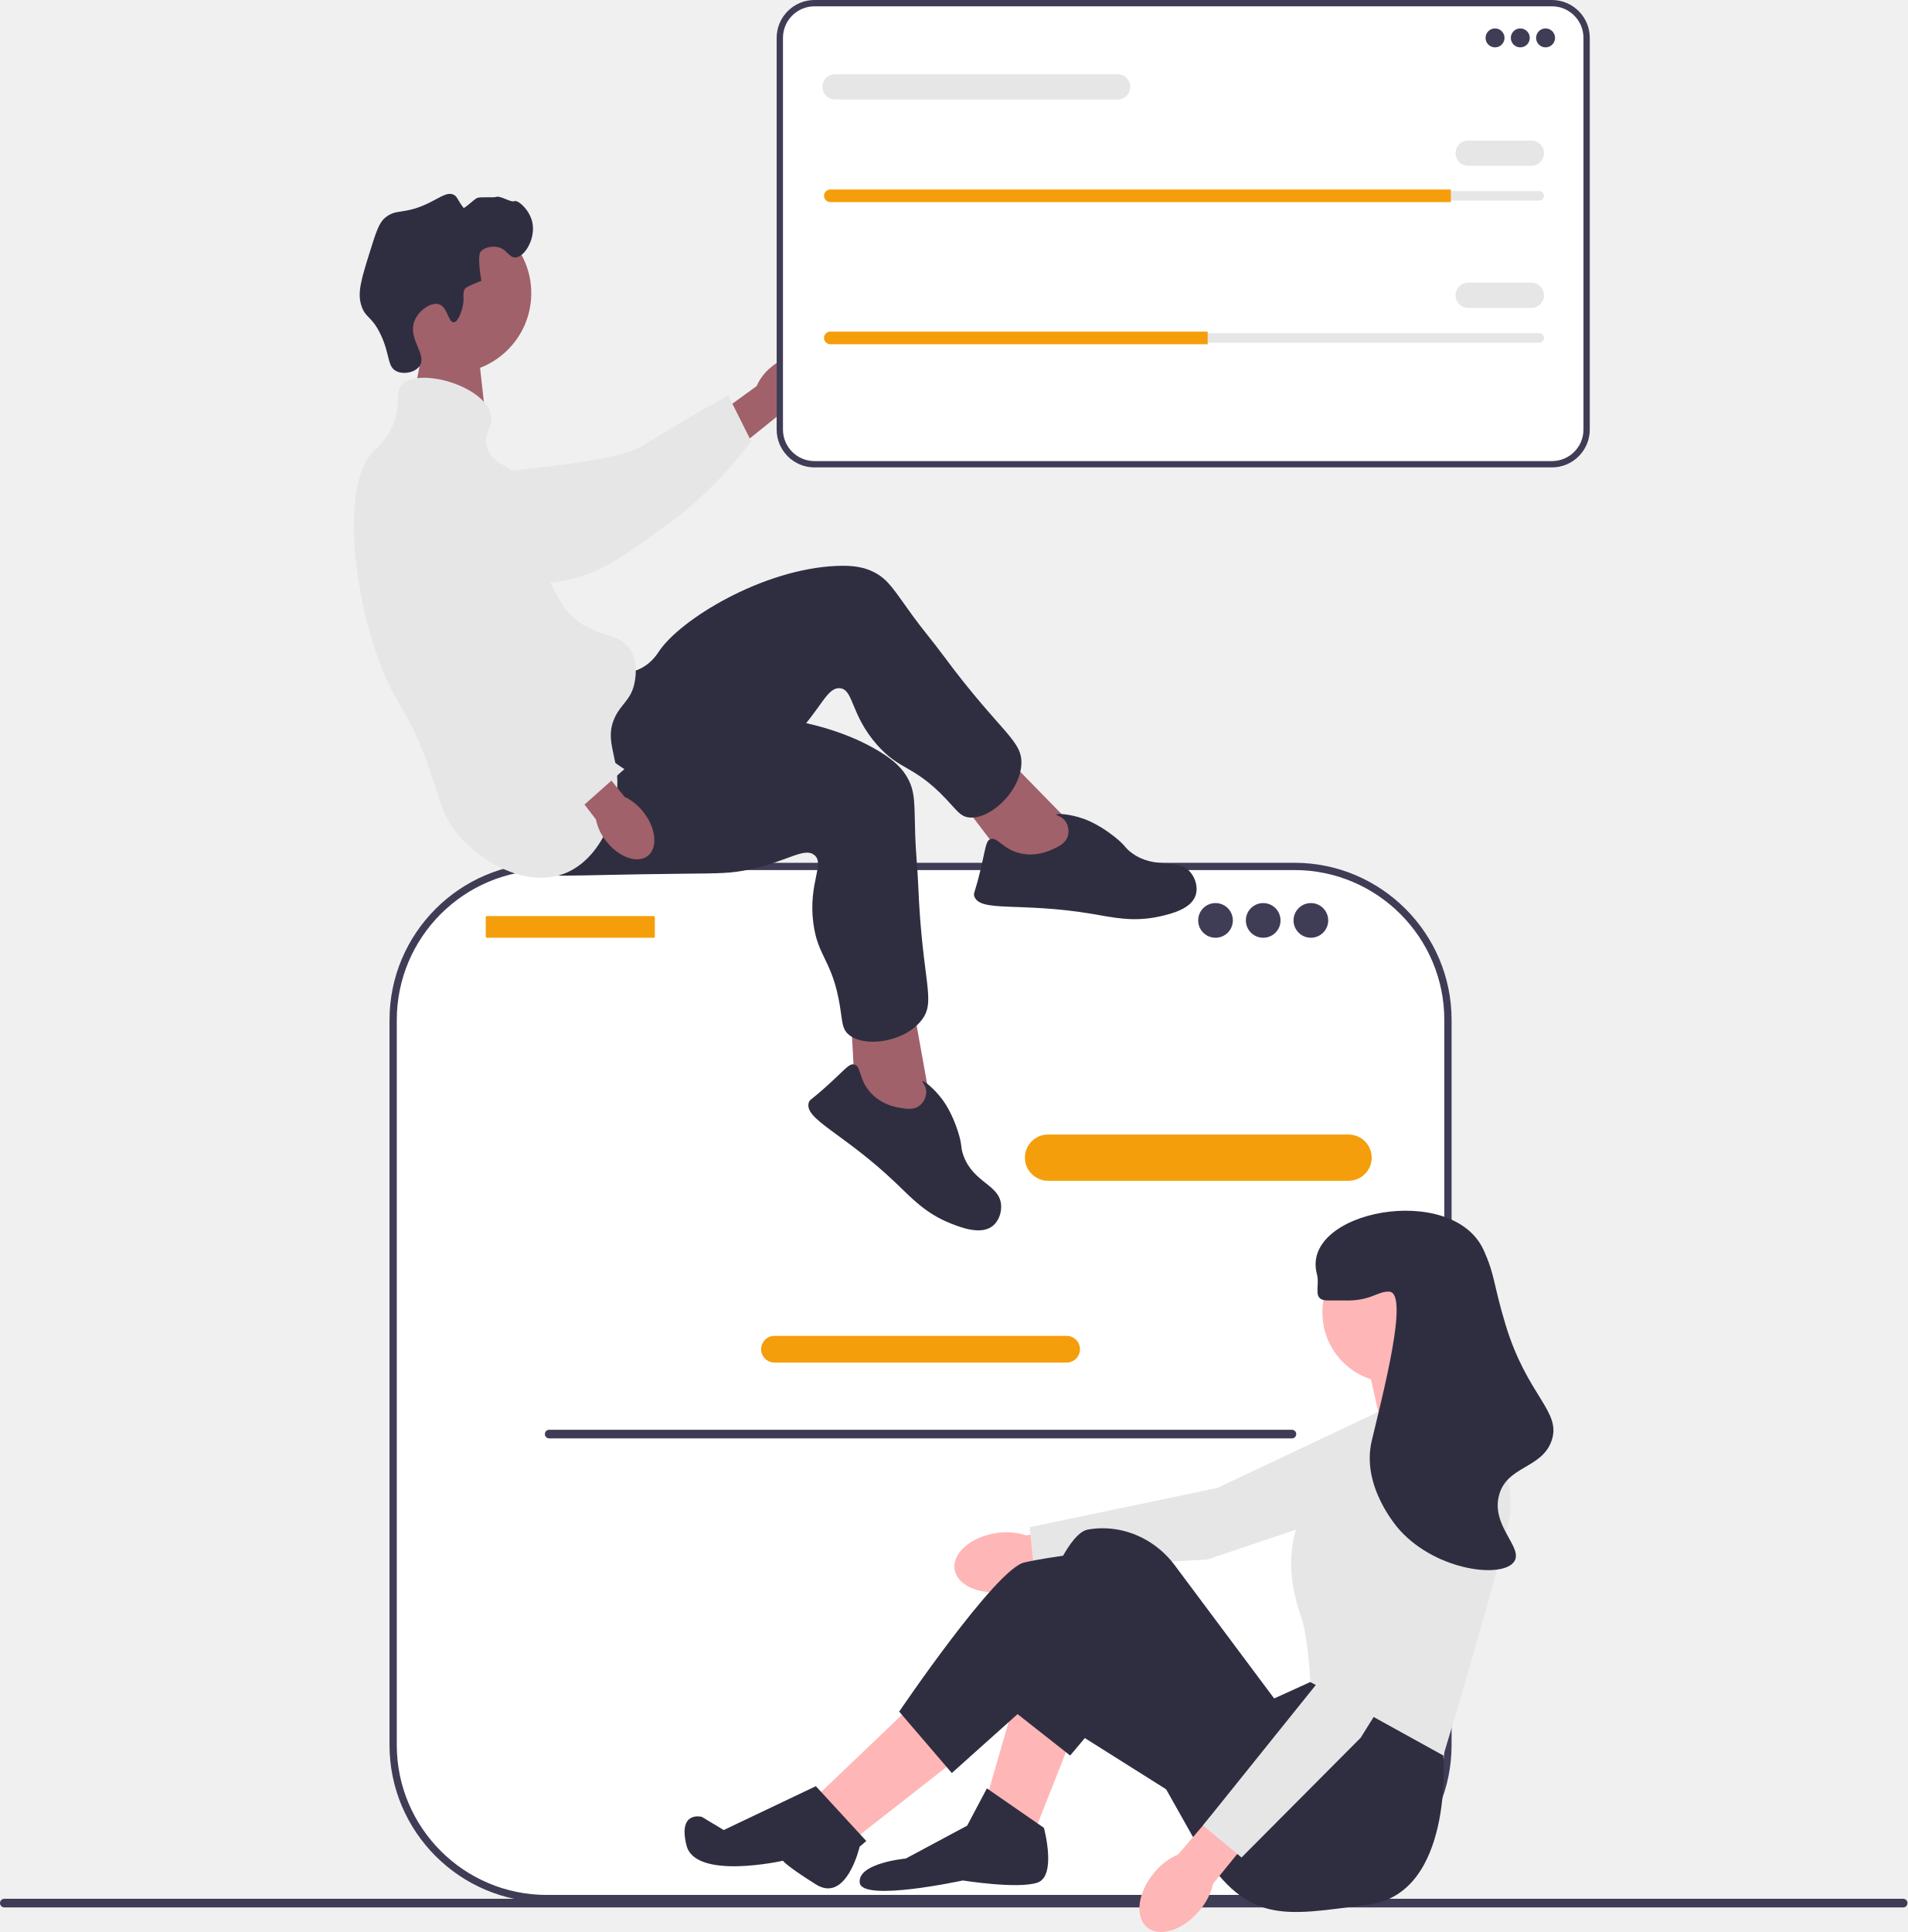
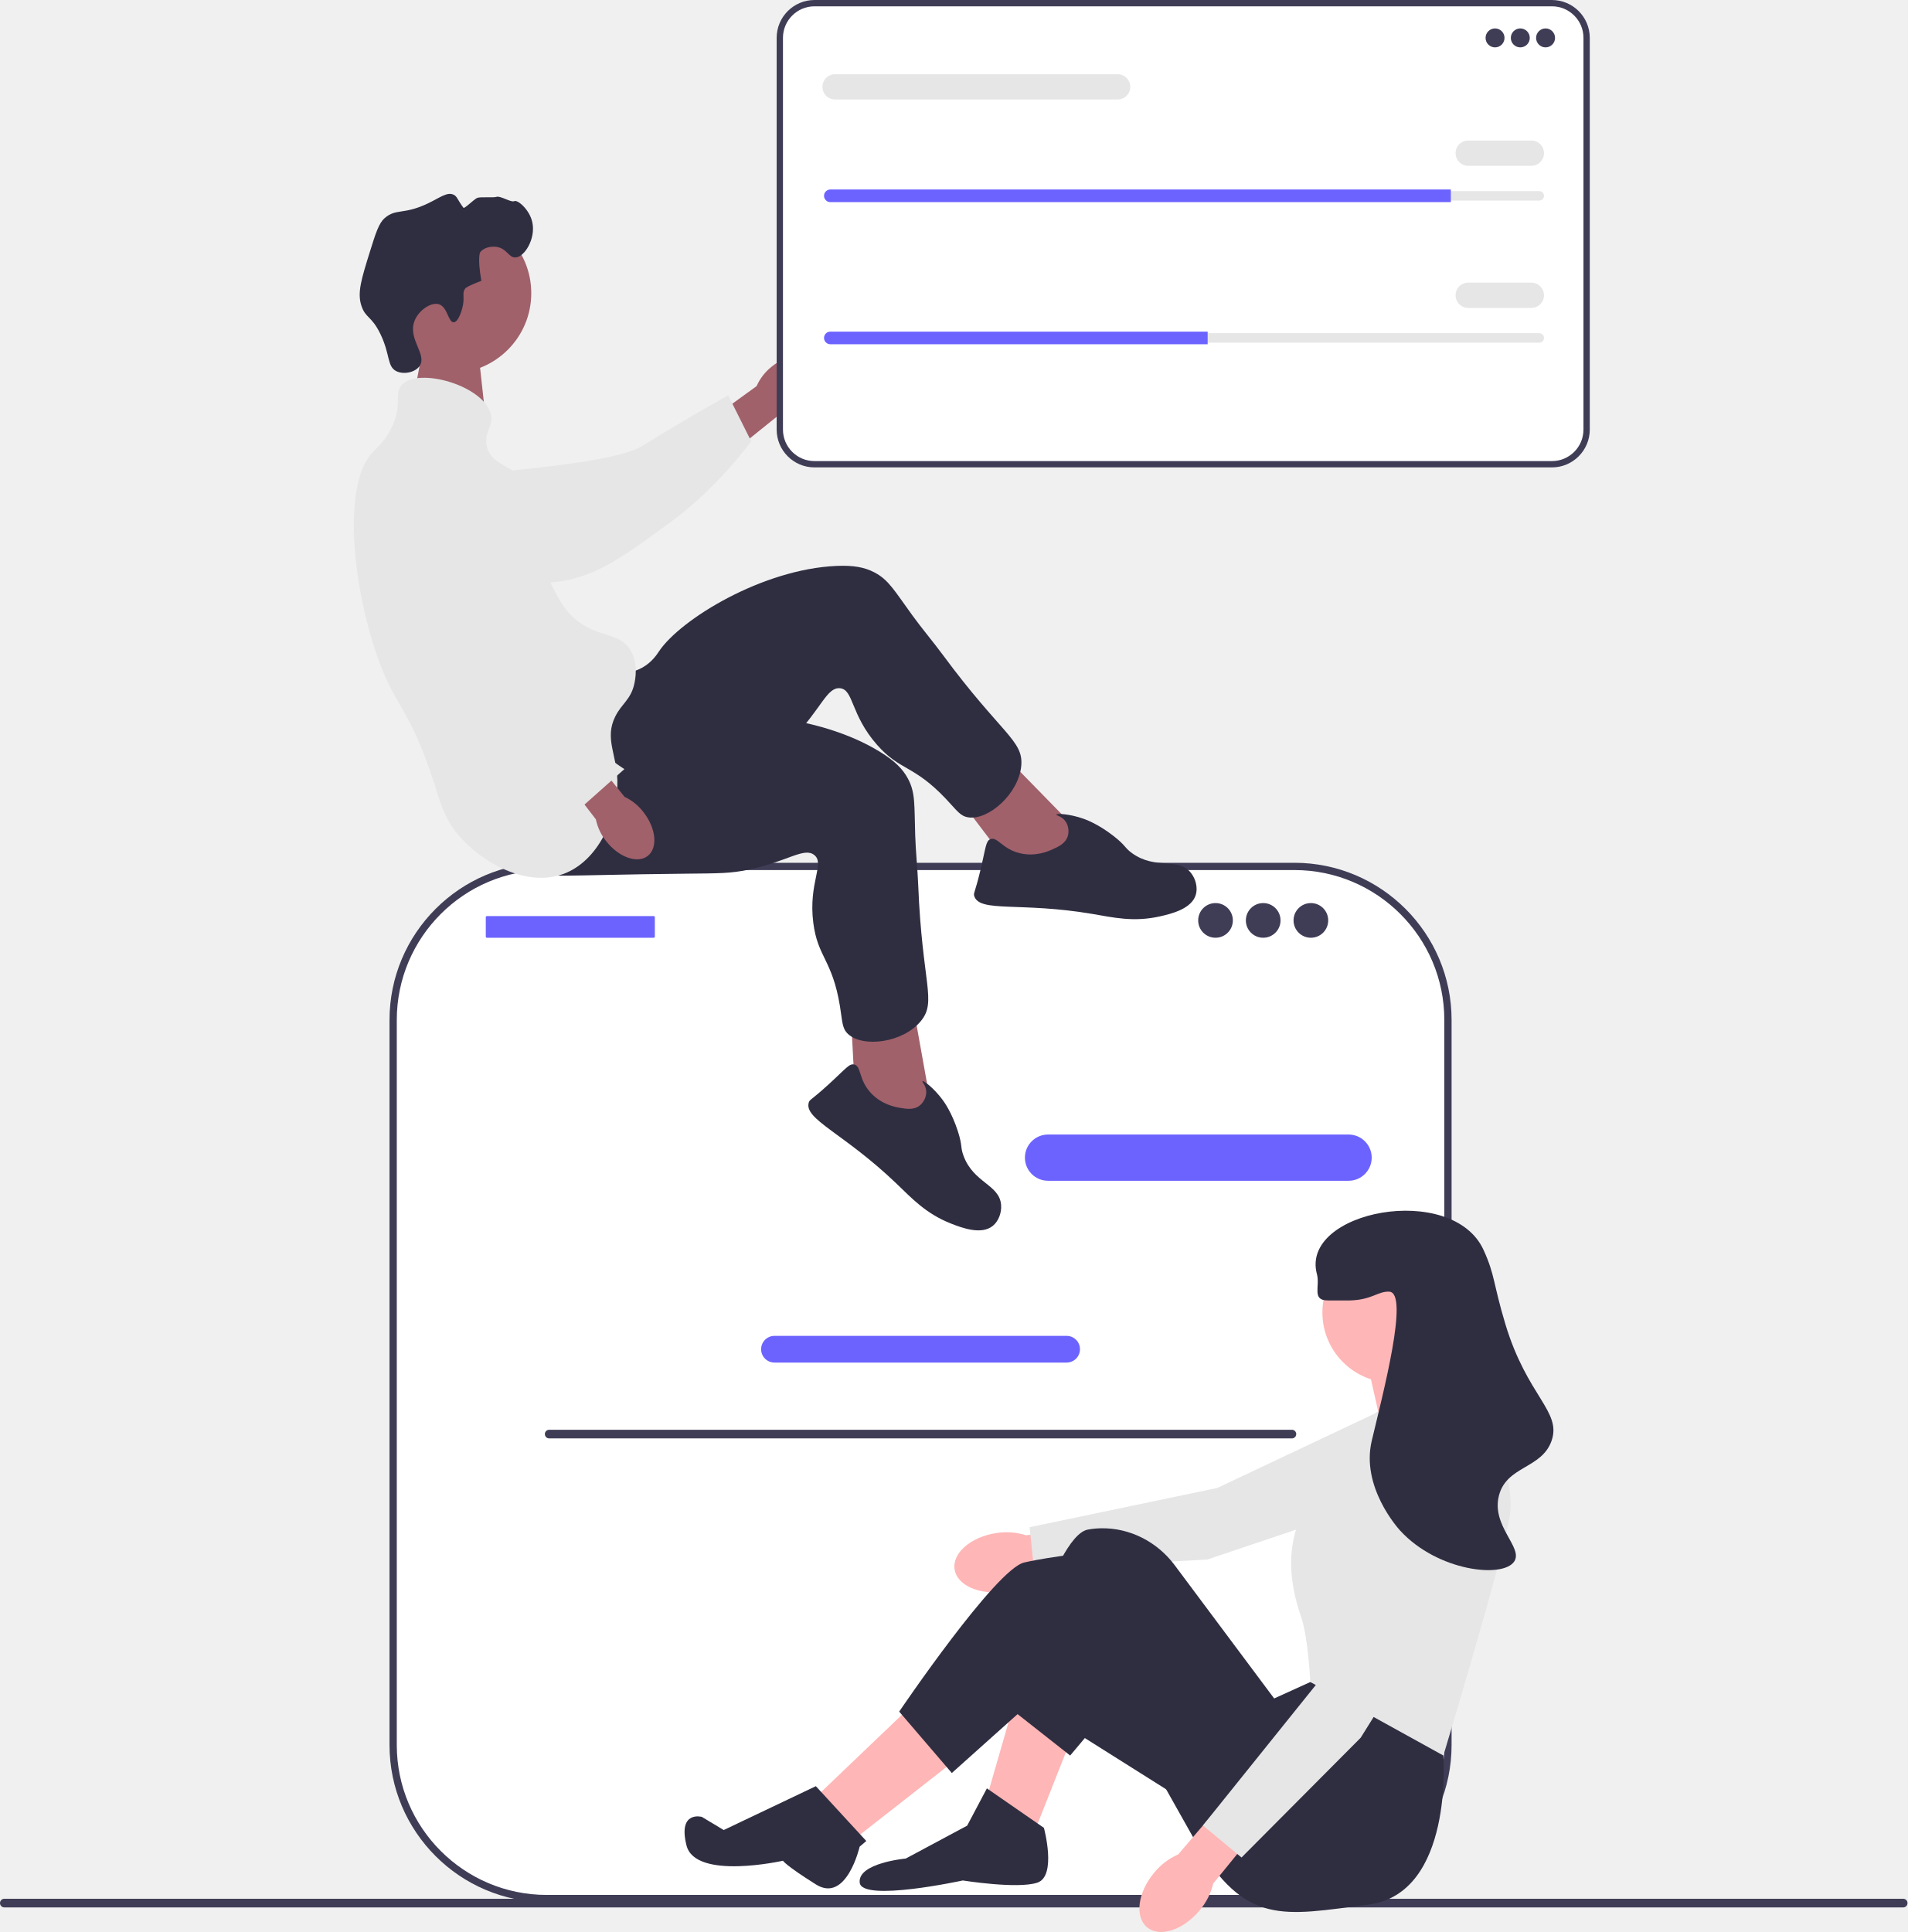
<svg xmlns="http://www.w3.org/2000/svg" width="524.67" height="531.397" viewBox="0 0 524.67 531.397" role="img" artist="Katerina Limpitsouni" source="https://undraw.co/">
  <polygon points="117.675 88.744 113.675 109.744 133.618 115.366 131.14 92.946 117.675 88.744" fill="#a0616a" />
  <path d="M0,523.445c0,.66,.53,1.19,1.19,1.19H523.48c.66,0,1.19-.53,1.19-1.19,0-.66-.53-1.19-1.19-1.19H1.19c-.66,0-1.19,.53-1.19,1.19Z" fill="#3f3d56" />
  <g>
    <path d="M356.038,238.309H150.369c-23.323,0-42.23,18.907-42.23,42.23v199.433c0,23.323,18.907,42.23,42.23,42.23h205.669c23.323,0,42.23-18.907,42.23-42.23v-199.433c0-23.323-18.907-42.23-42.23-42.23v0Z" fill="#fff" />
    <path d="M356.038,523.201H150.369c-23.837,0-43.23-19.393-43.23-43.229v-199.433c0-23.837,19.393-43.23,43.23-43.23h205.669c23.837,0,43.23,19.393,43.23,43.23v199.433c0,23.837-19.393,43.229-43.23,43.229h-0ZM150.369,239.309c-22.734,0-41.23,18.496-41.23,41.23v199.433c0,22.734,18.496,41.229,41.23,41.229h205.669c22.734,0,41.23-18.495,41.23-41.229v-199.433c0-22.734-18.496-41.23-41.23-41.23H150.369v-0Z" fill="#3f3d56" />
-     <path d="M370.936,324.77h-82.668c-3.506,0-6.359-2.853-6.359-6.359s2.853-6.359,6.359-6.359h82.668c3.506,0,6.359,2.853,6.359,6.359s-2.853,6.359-6.359,6.359h0Z" fill="#f59e0b" />
-     <path d="M293.382,374.777h-80.357c-2.026,0-3.674-1.648-3.674-3.674s1.648-3.674,3.674-3.674h80.357c2.026,0,3.674,1.648,3.674,3.674s-1.648,3.674-3.674,3.674v0Z" fill="#f59e0b" />
-     <rect x="133.618" y="251.967" width="46.498" height="5.961" rx=".31" ry=".31" fill="#f59e0b" />
+     <path d="M370.936,324.77h-82.668c-3.506,0-6.359-2.853-6.359-6.359s2.853-6.359,6.359-6.359h82.668c3.506,0,6.359,2.853,6.359,6.359s-2.853,6.359-6.359,6.359h0Z" fill="#6c63ff" />
+     <path d="M293.382,374.777h-80.357c-2.026,0-3.674-1.648-3.674-3.674s1.648-3.674,3.674-3.674h80.357c2.026,0,3.674,1.648,3.674,3.674s-1.648,3.674-3.674,3.674v0Z" fill="#6c63ff" />
+     <rect x="133.618" y="251.967" width="46.498" height="5.961" rx=".31" ry=".31" fill="#6c63ff" />
    <circle cx="334.336" cy="253.159" r="4.769" fill="#3f3d56" />
    <circle cx="347.451" cy="253.159" r="4.769" fill="#3f3d56" />
    <circle cx="360.566" cy="253.159" r="4.769" fill="#3f3d56" />
    <path d="M149.868,394.445c0,.66,.53,1.19,1.19,1.19h204.29c.66,0,1.19-.53,1.19-1.19,0-.66-.53-1.19-1.19-1.19H151.058c-.66,0-1.19,.53-1.19,1.19Z" fill="#3f3d56" />
  </g>
  <g>
-     <path id="uuid-d0b76542-8f08-4363-846d-0cc3b89caf22-410-2570" d="M212.173,100.917c4.349-3.594,9.729-4.263,12.015-1.494,2.287,2.768,.614,7.924-3.737,11.519-1.718,1.46-3.761,2.487-5.958,2.995l-18.62,14.994-6.85-8.888,19.083-13.838c.914-2.062,2.308-3.875,4.066-5.288h-0Z" fill="#a0616a" />
+     <path id="uuid-d0b76542-8f08-4363-846d-0cc3b89caf22-410-521" d="M212.173,100.917c4.349-3.594,9.729-4.263,12.015-1.494,2.287,2.768,.614,7.924-3.737,11.519-1.718,1.46-3.761,2.487-5.958,2.995l-18.62,14.994-6.85-8.888,19.083-13.838c.914-2.062,2.308-3.875,4.066-5.288h-0Z" fill="#a0616a" />
    <path d="M104.553,134.747c-.009-.663-.003-6.447,4.279-10.103,4.919-4.199,11.86-2.5,14.294-1.904,5.624,1.377,6.085,3.79,11.366,6.268,9.88,4.637-2.499,2.264,3.38,.777,2.035-.515,31.312-2.545,38.6-7.031,14.174-8.724,23.831-14.013,23.831-14.013l6.313,12.626s-9.129,12.694-21.977,22.097c-13.179,9.646-19.769,14.469-29.783,16.332-.862,.16-22.072,3.782-39.155-8.981-3.897-2.911-11.036-8.245-11.147-16.07v0Z" fill="#e6e6e6" />
    <circle cx="124.136" cy="80.643" r="21.993" fill="#a0616a" />
    <g>
      <polygon points="296.375 228.398 273.725 205.213 262.034 217.409 278.908 239.639 295.646 241.553 296.375 228.398" fill="#a0616a" />
      <path d="M167.046,184.922c1.325,.11,5.535,.953,9.558-1.26,2.746-1.511,4.155-3.757,4.63-4.472,5.901-8.863,28.552-22.684,48.881-23.535,4.604-.193,7.634,.341,10.388,1.776,3.905,2.036,5.464,4.952,10.42,11.783,2.711,3.737,5.71,7.257,8.454,10.97,16.062,21.736,22.151,23.443,21.529,30.411-.69,7.732-9.029,15.067-14.571,14.22-2.27-.347-3.149-1.925-6.181-5.12-8.891-9.368-12.57-7.637-18.9-14.812-7.391-8.377-6.423-15.323-10.279-15.591-3.576-.249-5.095,5.677-12.729,13.548-3.493,3.602-5.98,5.254-13.559,10.511-29.511,20.473-29.982,21.912-35.937,23.544-2.606,.714-21.1,5.785-27.688-2.284-10.31-12.627,14.046-50.682,25.983-49.69l0,0Z" fill="#2f2e41" />
      <path d="M289.45,233.637c1.666-.748,3.614-1.623,4.24-3.634,.424-1.361,.18-3.039-.697-4.198-1.011-1.338-2.508-1.514-2.448-1.751,.092-.36,3.632-.22,7.517,1.154,.733,.259,4.055,1.473,8.28,4.772,3.385,2.643,2.93,3.173,5.053,4.697,6.516,4.678,12.628,.991,16.154,5.378,1.361,1.693,1.941,4.097,1.369,6.04-1.15,3.903-6.743,5.246-9.8,5.94-7.362,1.67-12.933,.307-18.752-.674-19.787-3.334-30.904-.298-32.392-4.881-.282-.868,.176-.794,1.702-7.16,1.506-6.284,1.456-8.01,2.739-8.513,1.93-.757,3.227,2.688,8.089,3.867,4.309,1.045,7.865-.552,8.944-1.036l-0-0Z" fill="#2f2e41" />
    </g>
    <g>
      <polygon points="256.108 304.243 250.385 272.34 233.862 275.866 235.343 303.736 248.118 314.719 256.108 304.243" fill="#a0616a" />
      <path d="M173.508,195.645c1.034,.835,4.044,3.897,8.617,4.325,3.121,.292,5.548-.776,6.342-1.1,9.86-4.02,36.364-2.737,53.662,7.974,3.917,2.426,6.125,4.569,7.598,7.303,2.088,3.877,1.741,7.166,2.006,15.601,.145,4.614,.65,9.211,.835,13.824,1.085,27.005,5.165,31.836,.737,37.253-4.913,6.01-15.932,7.397-20.042,3.584-1.683-1.561-1.524-3.361-2.239-7.707-2.097-12.744-6.112-13.378-7.321-22.869-1.411-11.082,3.29-16.286,.25-18.673-2.819-2.214-7.404,1.836-18.141,4.063-4.913,1.019-7.899,.989-17.122,1.084-35.915,.369-37.113,1.295-42.957-.698-2.557-.872-20.707-7.062-21.628-17.438-1.44-16.237,40.082-34.049,49.402-26.526l0-0Z" fill="#2f2e41" />
      <path d="M247.436,304.689c1.798,.316,3.901,.687,5.549-.626,1.115-.888,1.855-2.414,1.781-3.865-.086-1.675-1.225-2.661-1.042-2.823,.279-.246,3.128,1.858,5.572,5.176,.461,.626,2.528,3.496,4.172,8.598,1.317,4.088,.643,4.27,1.543,6.723,2.765,7.53,9.893,7.911,10.347,13.521,.175,2.165-.694,4.48-2.26,5.767-3.143,2.584-8.525,.555-11.444-.588-7.029-2.752-10.874-7.009-15.138-11.087-14.5-13.87-25.404-17.6-24.062-22.228,.254-.876,.591-.558,5.429-4.969,4.775-4.354,5.703-5.81,7.046-5.506,2.023,.457,1.16,4.036,4.522,7.742,2.979,3.284,6.818,3.96,7.983,4.165h0Z" fill="#2f2e41" />
    </g>
    <path d="M127.135,84.847c.856-3.063-.219-4.179,.877-5.554,0-0,.441-.553,4.384-2.046h0c-1.163-6.75-.292-7.892-.292-7.892,1.004-1.316,3.015-1.634,4.384-1.461,2.896,.364,3.408,2.982,5.261,2.923,2.56-.081,5.63-5.205,4.677-9.646-.777-3.622-4.129-6.313-4.969-5.846-.833,.463-3.832-1.578-4.969-1.169-.777,.279-4.432-.092-5.261,.292-.905,.42-3.498,3.035-3.745,2.705-1.722-2.289-1.686-3.089-2.685-3.582-1.771-.874-3.696,.742-7.015,2.338-6.83,3.285-8.829,1.325-11.984,4.092-1.594,1.398-2.448,4.069-4.092,9.353-2.299,7.391-3.449,11.086-2.338,14.615,1.132,3.598,2.8,2.815,5.261,7.892,2.74,5.651,1.796,8.936,4.384,10.23,2.001,1,5.216,.364,6.43-1.461,2.079-3.125-3.294-7.352-1.461-12.276,1.125-3.023,4.595-5.315,6.723-4.677,2.406,.722,2.583,5.036,4.092,4.969,1.292-.057,2.189-3.266,2.338-3.8l-0-0Z" fill="#2f2e41" />
    <path d="M110.474,105.892c4.5-5.046,22.832,.177,24.553,8.184,.708,3.294-1.905,4.684-1.169,8.476,1.076,5.547,7.169,5.169,11.692,10.815,6.421,8.016-.194,15.852,7.015,29.229,1.54,2.859,2.839,5.268,5.554,7.6,6.23,5.351,12.027,3.516,15.199,8.476,2.372,3.71,1.397,8.282,1.169,9.353-.936,4.392-3.473,5.462-5.261,9.061-2.975,5.988,.393,10.384,.585,17.538,.239,8.951-4.517,21.358-14.03,25.429-10.687,4.574-23.577-3.001-29.814-10.523-3.722-4.488-4.802-8.628-6.43-13.738-7.277-22.837-11.388-20.772-16.953-38.875-6.362-20.695-7.612-44.941,0-52.613,1.009-1.017,3.786-3.367,5.554-7.6,2.379-5.695,.324-8.556,2.338-10.815h0Z" fill="#e6e6e6" />
    <g>
-       <path id="uuid-35da8825-ceb1-46f8-a8e3-884fcc945dd4-411-2571" d="M176.973,223.359c3.489,4.433,4.03,9.827,1.208,12.047-2.822,2.22-7.937,.426-11.427-4.01-1.418-1.753-2.396-3.819-2.852-6.028l-14.547-18.971,7.517-5.733,14.911,18.503c2.04,.962,3.819,2.4,5.19,4.191h-0Z" fill="#a0616a" />
+       <path id="uuid-35da8825-ceb1-46f8-a8e3-884fcc945dd4-411-522" d="M176.973,223.359c3.489,4.433,4.03,9.827,1.208,12.047-2.822,2.22-7.937,.426-11.427-4.01-1.418-1.753-2.396-3.819-2.852-6.028l-14.547-18.971,7.517-5.733,14.911,18.503c2.04,.962,3.819,2.4,5.19,4.191h-0Z" fill="#a0616a" />
      <path d="M123.697,125.123c.647-.145,6.311-1.319,10.763,2.127,5.115,3.959,4.867,11.1,4.78,13.605-.201,5.786-2.468,6.73-3.817,12.406-2.524,10.619,2.283,20.487,4.938,25.939,.919,1.887,3.872,7.662,9.75,13.881,11.432,12.095,21.632,18.46,21.632,18.46l-10.958,9.74s-17.455-5.32-29.282-15.979c-12.132-10.934-30.789-49.619-34.657-59.043-.333-.812,4.385,12.382,13.393-6.946,2.055-4.409,5.82-12.486,13.457-14.192h-0Z" fill="#e6e6e6" />
    </g>
  </g>
  <g>
-     <path id="uuid-ba1531a6-e7ab-4297-b996-1d676f43fe3f-412-2572" d="M273.945,421.686c-6.965,1.068-12.06,5.527-11.38,9.959,.68,4.433,6.877,7.159,13.845,6.09,2.789-.389,5.444-1.44,7.744-3.065l29.454-4.896-1.966-11.643-29.388,4.159c-2.682-.862-5.531-1.069-8.309-.604h-0Z" fill="#ffb6b6" />
+     <path id="uuid-ba1531a6-e7ab-4297-b996-1d676f43fe3f-412-523" d="M273.945,421.686c-6.965,1.068-12.06,5.527-11.38,9.959,.68,4.433,6.877,7.159,13.845,6.09,2.789-.389,5.444-1.44,7.744-3.065l29.454-4.896-1.966-11.643-29.388,4.159c-2.682-.862-5.531-1.069-8.309-.604h-0Z" fill="#ffb6b6" />
    <polygon points="400.87 385.395 389.449 409.63 332.034 428.958 284.392 431.499 283.199 420.056 334.832 409.26 387.815 384.223 400.87 385.395" fill="#e6e6e6" />
    <polygon points="294.976 477.416 284.722 503.351 271.453 494.304 279.294 467.162 294.976 477.416" fill="#ffb6b6" />
    <polygon points="252.152 467.765 225.01 493.701 235.866 505.161 263.612 483.447 252.152 467.765" fill="#ffb6b6" />
    <polygon points="405.957 383.323 405.655 381.212 398.719 367.641 375.799 373.673 380.021 392.37 405.957 383.323" fill="#ffb6b6" />
    <path d="M396.306,473.797l.705,9.059s2.914,37.987-20.609,41.003-33.777,6.032-47.649-17.492l-21.714-38.602-12.683,15.091-16.872-13.281s12.063-47.046,21.714-48.856c1.206-.226,2.413-.339,3.6-.364,7.989-.166,15.521,3.741,20.301,10.145l27.367,36.662,9.952-4.524,35.888,11.158v-0Z" fill="#2f2e41" />
    <path d="M266.024,502.145l5.428-10.254,15.682,10.857s3.619,13.269-1.809,15.079-20.507-.603-20.507-.603c0,0-27.745,6.032-28.348,.603s12.666-6.635,12.666-6.635l16.888-9.047,0-0Z" fill="#2f2e41" />
    <path d="M325.134,494.907l-41.919-26.413-21.412,19.175-14.476-16.888s26.539-39.205,34.38-41.015,20.507-3.016,20.507-3.016l38.602,35.586-15.682,32.571v-0Z" fill="#2f2e41" />
    <path d="M224.406,491.288l13.873,15.079-1.829,1.565s-3.599,15.675-12.043,10.372-9.047-6.509-9.047-6.509c0,0-24.126,5.428-26.539-4.222s4.222-7.841,4.222-7.841l6.024,3.619,25.34-12.063,0,0Z" fill="#2f2e41" />
    <circle cx="383.037" cy="361.006" r="19.301" fill="#ffb6b6" />
    <path d="M378.513,388.45l27.745-8.444s10.857,25.333,9.047,36.793c-1.809,11.46-18.295,66.058-18.295,66.058l-36.593-20.218s-.603-12.063-2.413-17.492-7.539-22.015,5.127-35.888,15.381-20.809,15.381-20.809l-0,0Z" fill="#e6e6e6" />
    <g>
-       <path id="uuid-375aaccb-22f9-42b6-a352-baabb12db8d2-413-2573" d="M317.448,515.102c-4.515,5.41-5.384,12.124-1.941,14.997,3.443,2.873,9.894,.816,14.41-4.596,1.834-2.137,3.129-4.682,3.777-7.423l18.842-23.162-9.178-7.428-19.281,22.565c-2.581,1.128-4.854,2.859-6.629,5.046l0-0Z" fill="#ffb6b6" />
+       <path id="uuid-375aaccb-22f9-42b6-a352-baabb12db8d2-413-524" d="M317.448,515.102c-4.515,5.41-5.384,12.124-1.941,14.997,3.443,2.873,9.894,.816,14.41-4.596,1.834-2.137,3.129-4.682,3.777-7.423l18.842-23.162-9.178-7.428-19.281,22.565c-2.581,1.128-4.854,2.859-6.629,5.046l0-0Z" fill="#ffb6b6" />
      <polygon points="399.795 400.619 406.353 426.595 374.256 477.974 341.49 510.905 330.869 502.094 363.915 460.977 388.963 408 399.795 400.619" fill="#e6e6e6" />
    </g>
    <path d="M365.244,357.689c4.95-.012,5.231,.021,6.032,0,6.139-.162,7.745-2.577,10.857-2.413,5.554,.294-1.776,28.141-4.825,41.015-2.99,12.626,7.115,23.94,7.841,24.729,10.257,11.155,28.273,13.194,31.364,8.444,2.502-3.845-6.366-9.691-4.222-18.095,2.095-8.215,11.771-7.34,14.476-15.079,2.832-8.105-6.686-12.192-12.666-31.967-3.434-11.357-2.827-13.473-6.032-20.507-8.566-18.802-50.554-10.797-45.84,6.635,.912,3.372-1.515,7.249,3.016,7.238v-0Z" fill="#2f2e41" />
  </g>
  <g>
    <path d="M426.876,128.561H224.026c-5.737,0-10.403-4.667-10.403-10.403V10.403c0-5.736,4.667-10.403,10.403-10.403h202.851c5.737,0,10.403,4.667,10.403,10.403V118.157c0,5.736-4.667,10.403-10.403,10.403Z" fill="#fff" />
    <path d="M426.876,128.561H224.026c-5.737,0-10.403-4.667-10.403-10.403V10.403c0-5.736,4.667-10.403,10.403-10.403h202.851c5.737,0,10.403,4.667,10.403,10.403V118.157c0,5.736-4.667,10.403-10.403,10.403ZM224.026,1.737c-4.778,0-8.666,3.888-8.666,8.666V118.157c0,4.778,3.888,8.666,8.666,8.666h202.851c4.778,0,8.666-3.888,8.666-8.666V10.403c0-4.778-3.888-8.666-8.666-8.666H224.026Z" fill="#3f3d56" />
    <circle cx="411.22" cy="10.424" r="2.606" fill="#3f3d56" />
    <circle cx="418.169" cy="10.424" r="2.606" fill="#3f3d56" />
    <circle cx="425.119" cy="10.424" r="2.606" fill="#3f3d56" />
    <path d="M228.389,52.554c-.719,0-1.303,.584-1.303,1.303,0,.35,.135,.674,.381,.914,.248,.254,.572,.389,.922,.389h194.992c.719,0,1.303-.584,1.303-1.303,0-.35-.135-.674-.381-.914-.248-.254-.572-.389-.922-.389H228.389Z" fill="#e6e6e6" />
-     <path d="M399.059,52.119v3.475H228.389c-.478,0-.912-.191-1.225-.513-.321-.313-.513-.747-.513-1.225,0-.956,.782-1.737,1.737-1.737h170.67Z" fill="#f59e0b" />
+     <path d="M399.059,52.119v3.475H228.389c-.478,0-.912-.191-1.225-.513-.321-.313-.513-.747-.513-1.225,0-.956,.782-1.737,1.737-1.737h170.67Z" fill="#6c63ff" />
    <path d="M421.21,45.604h-17.373c-1.916,0-3.475-1.558-3.475-3.475s1.559-3.475,3.475-3.475h17.373c1.916,0,3.475,1.558,3.475,3.475s-1.559,3.475-3.475,3.475Z" fill="#e6e6e6" />
    <path d="M307.416,27.363h-77.724c-1.916,0-3.475-1.558-3.475-3.475s1.559-3.475,3.475-3.475h77.724c1.916,0,3.475,1.558,3.475,3.475s-1.559,3.475-3.475,3.475Z" fill="#e6e6e6" />
    <path d="M228.389,91.643c-.719,0-1.303,.584-1.303,1.303,0,.35,.135,.674,.381,.914,.248,.254,.572,.389,.922,.389h194.992c.719,0,1.303-.584,1.303-1.303,0-.35-.135-.674-.381-.914-.248-.254-.572-.389-.922-.389H228.389Z" fill="#e6e6e6" />
-     <path d="M332.173,91.209v3.475h-103.783c-.478,0-.912-.191-1.225-.513-.321-.313-.513-.747-.513-1.225,0-.956,.782-1.737,1.737-1.737h103.783Z" fill="#f59e0b" />
+     <path d="M332.173,91.209v3.475h-103.783c-.478,0-.912-.191-1.225-.513-.321-.313-.513-.747-.513-1.225,0-.956,.782-1.737,1.737-1.737h103.783Z" fill="#6c63ff" />
    <path d="M421.21,84.694h-17.373c-1.916,0-3.475-1.558-3.475-3.475s1.559-3.475,3.475-3.475h17.373c1.916,0,3.475,1.558,3.475,3.475s-1.559,3.475-3.475,3.475Z" fill="#e6e6e6" />
  </g>
</svg>
